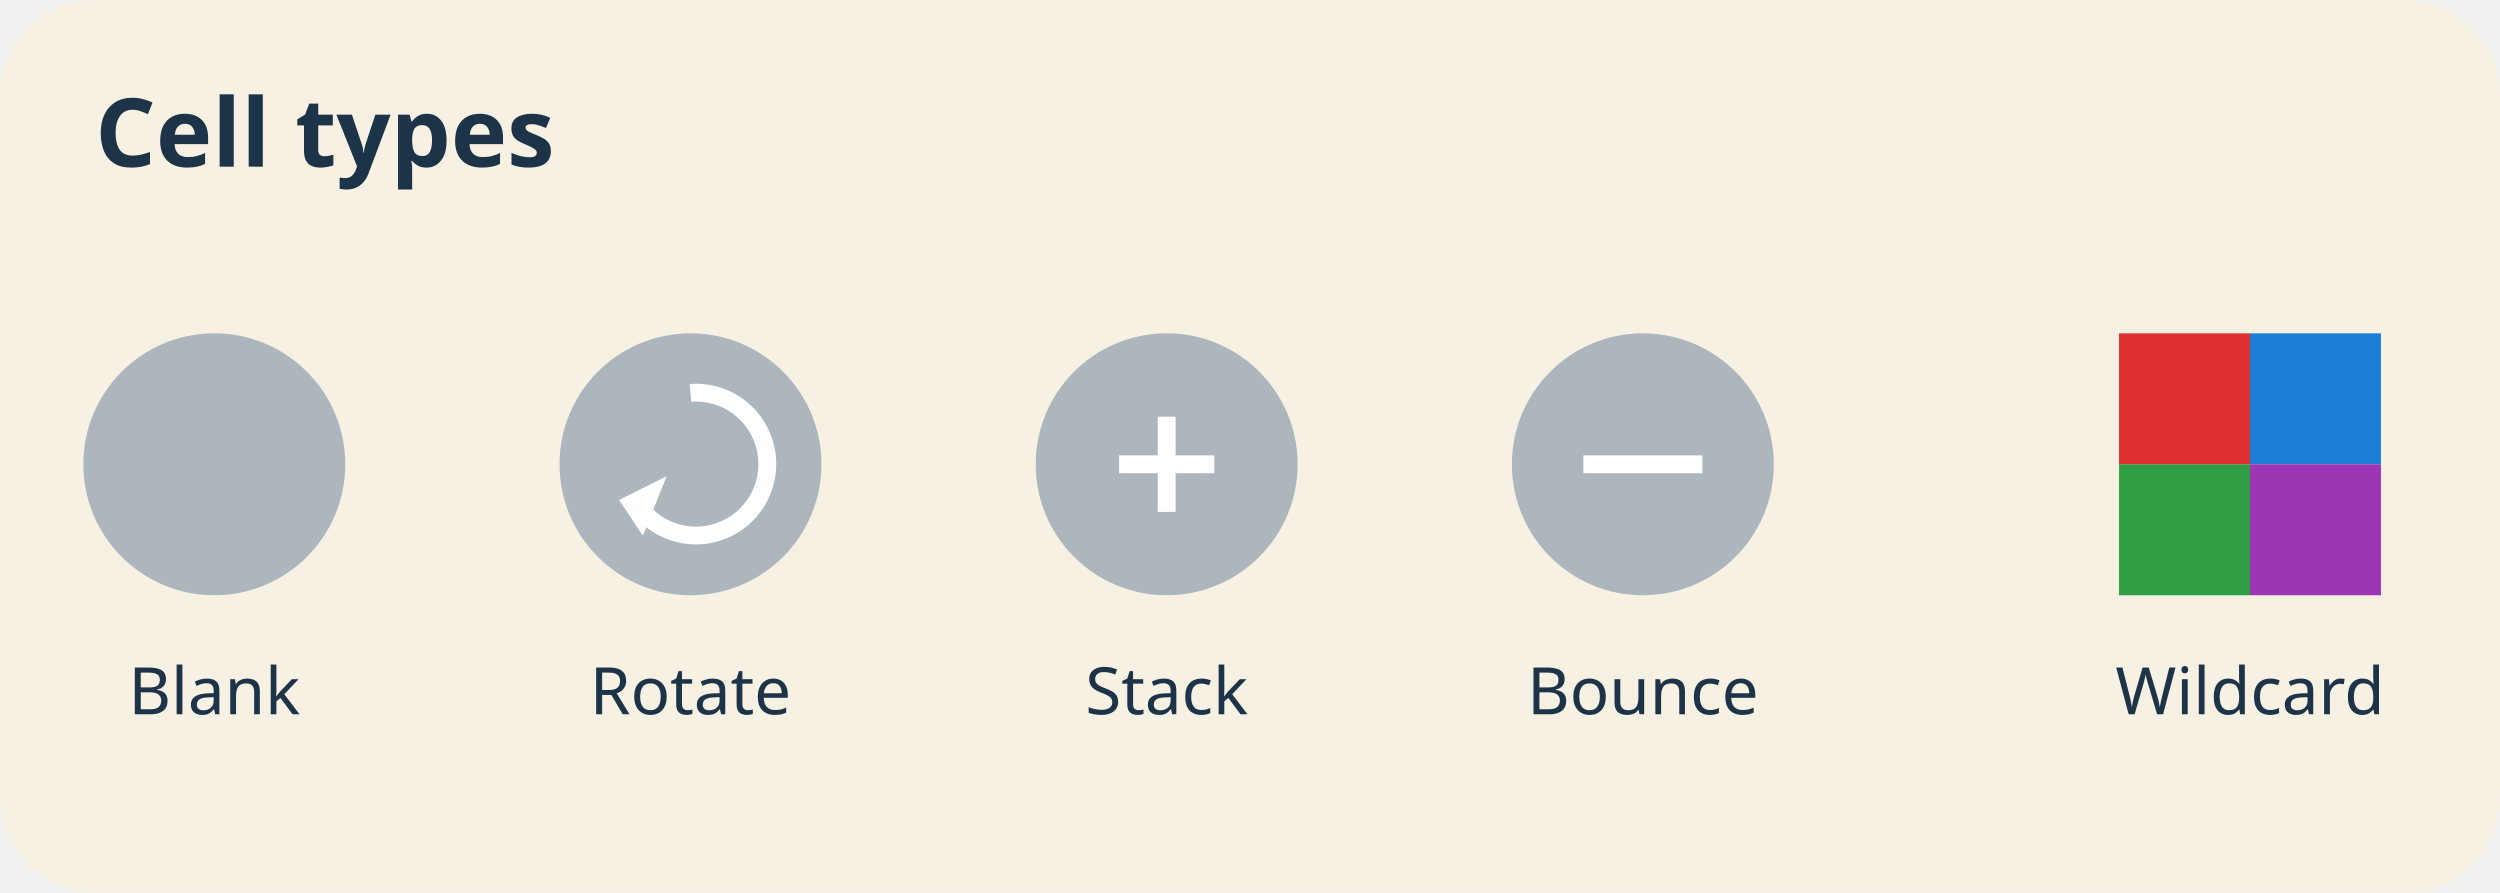
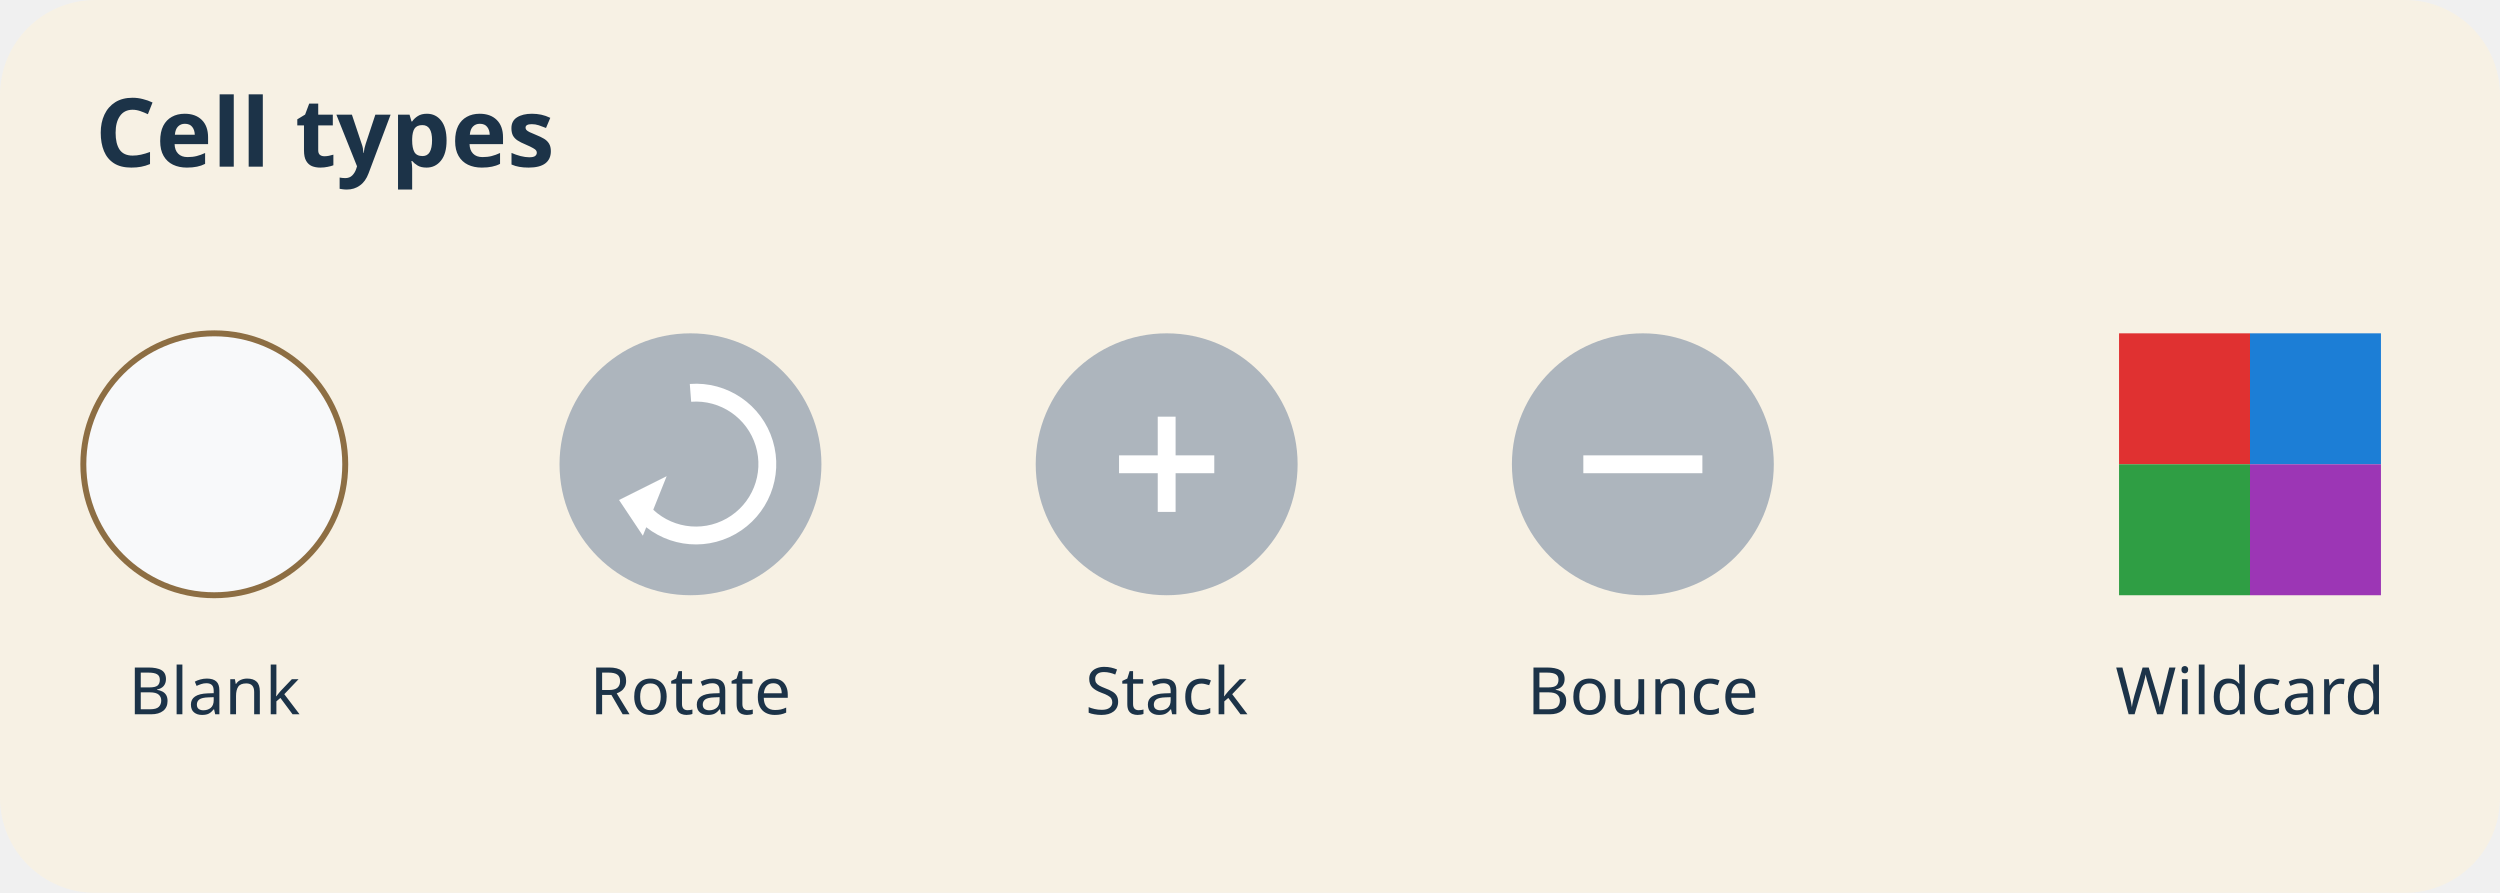
<svg xmlns="http://www.w3.org/2000/svg" viewBox="0 0 420 150" width="420" height="150" role="img" aria-label="Cell types: blank, rotate, stack, bounce, wildcard">
  <rect width="420" height="150" rx="16" fill="#f7f1e4" />
  <text x="16" y="28" font-family="system-ui,sans-serif" font-size="16" font-weight="700" fill="#1c3348">Cell types</text>
  <g font-family="system-ui,sans-serif" font-size="11" fill="#1c3348" text-anchor="middle">
-     <circle cx="36" cy="78" r="22" fill="#adb5bd" />
+     <circle cx="36" cy="78" r="22" fill="#f8f9fa" stroke="#8d6e43" />
    <text x="36" y="120">Blank</text>
    <circle cx="116" cy="78" r="22" fill="#adb5bd" />
    <path d="M116 66 a12 12 0 1 1 -8 20" fill="none" stroke="#fff" stroke-width="3" />
    <polygon points="104,84 112,80 108,90" fill="#fff" />
    <text x="116" y="120">Rotate</text>
    <circle cx="196" cy="78" r="22" fill="#adb5bd" />
    <path d="M188 78 h16 M196 70 v16" stroke="#fff" stroke-width="3" />
    <text x="196" y="120">Stack</text>
    <circle cx="276" cy="78" r="22" fill="#adb5bd" />
    <path d="M266 78 h20" stroke="#fff" stroke-width="3" />
    <text x="276" y="120">Bounce</text>
    <g>
      <path d="M356 56 h22 v22 h-22 z" fill="#e03131" />
      <path d="M378 56 h22 v22 h-22 z" fill="#1c7ed6" />
      <path d="M356 78 h22 v22 h-22 z" fill="#2f9e44" />
      <path d="M378 78 h22 v22 h-22 z" fill="#9c36b5" />
    </g>
    <text x="378" y="120">Wildcard</text>
  </g>
</svg>
